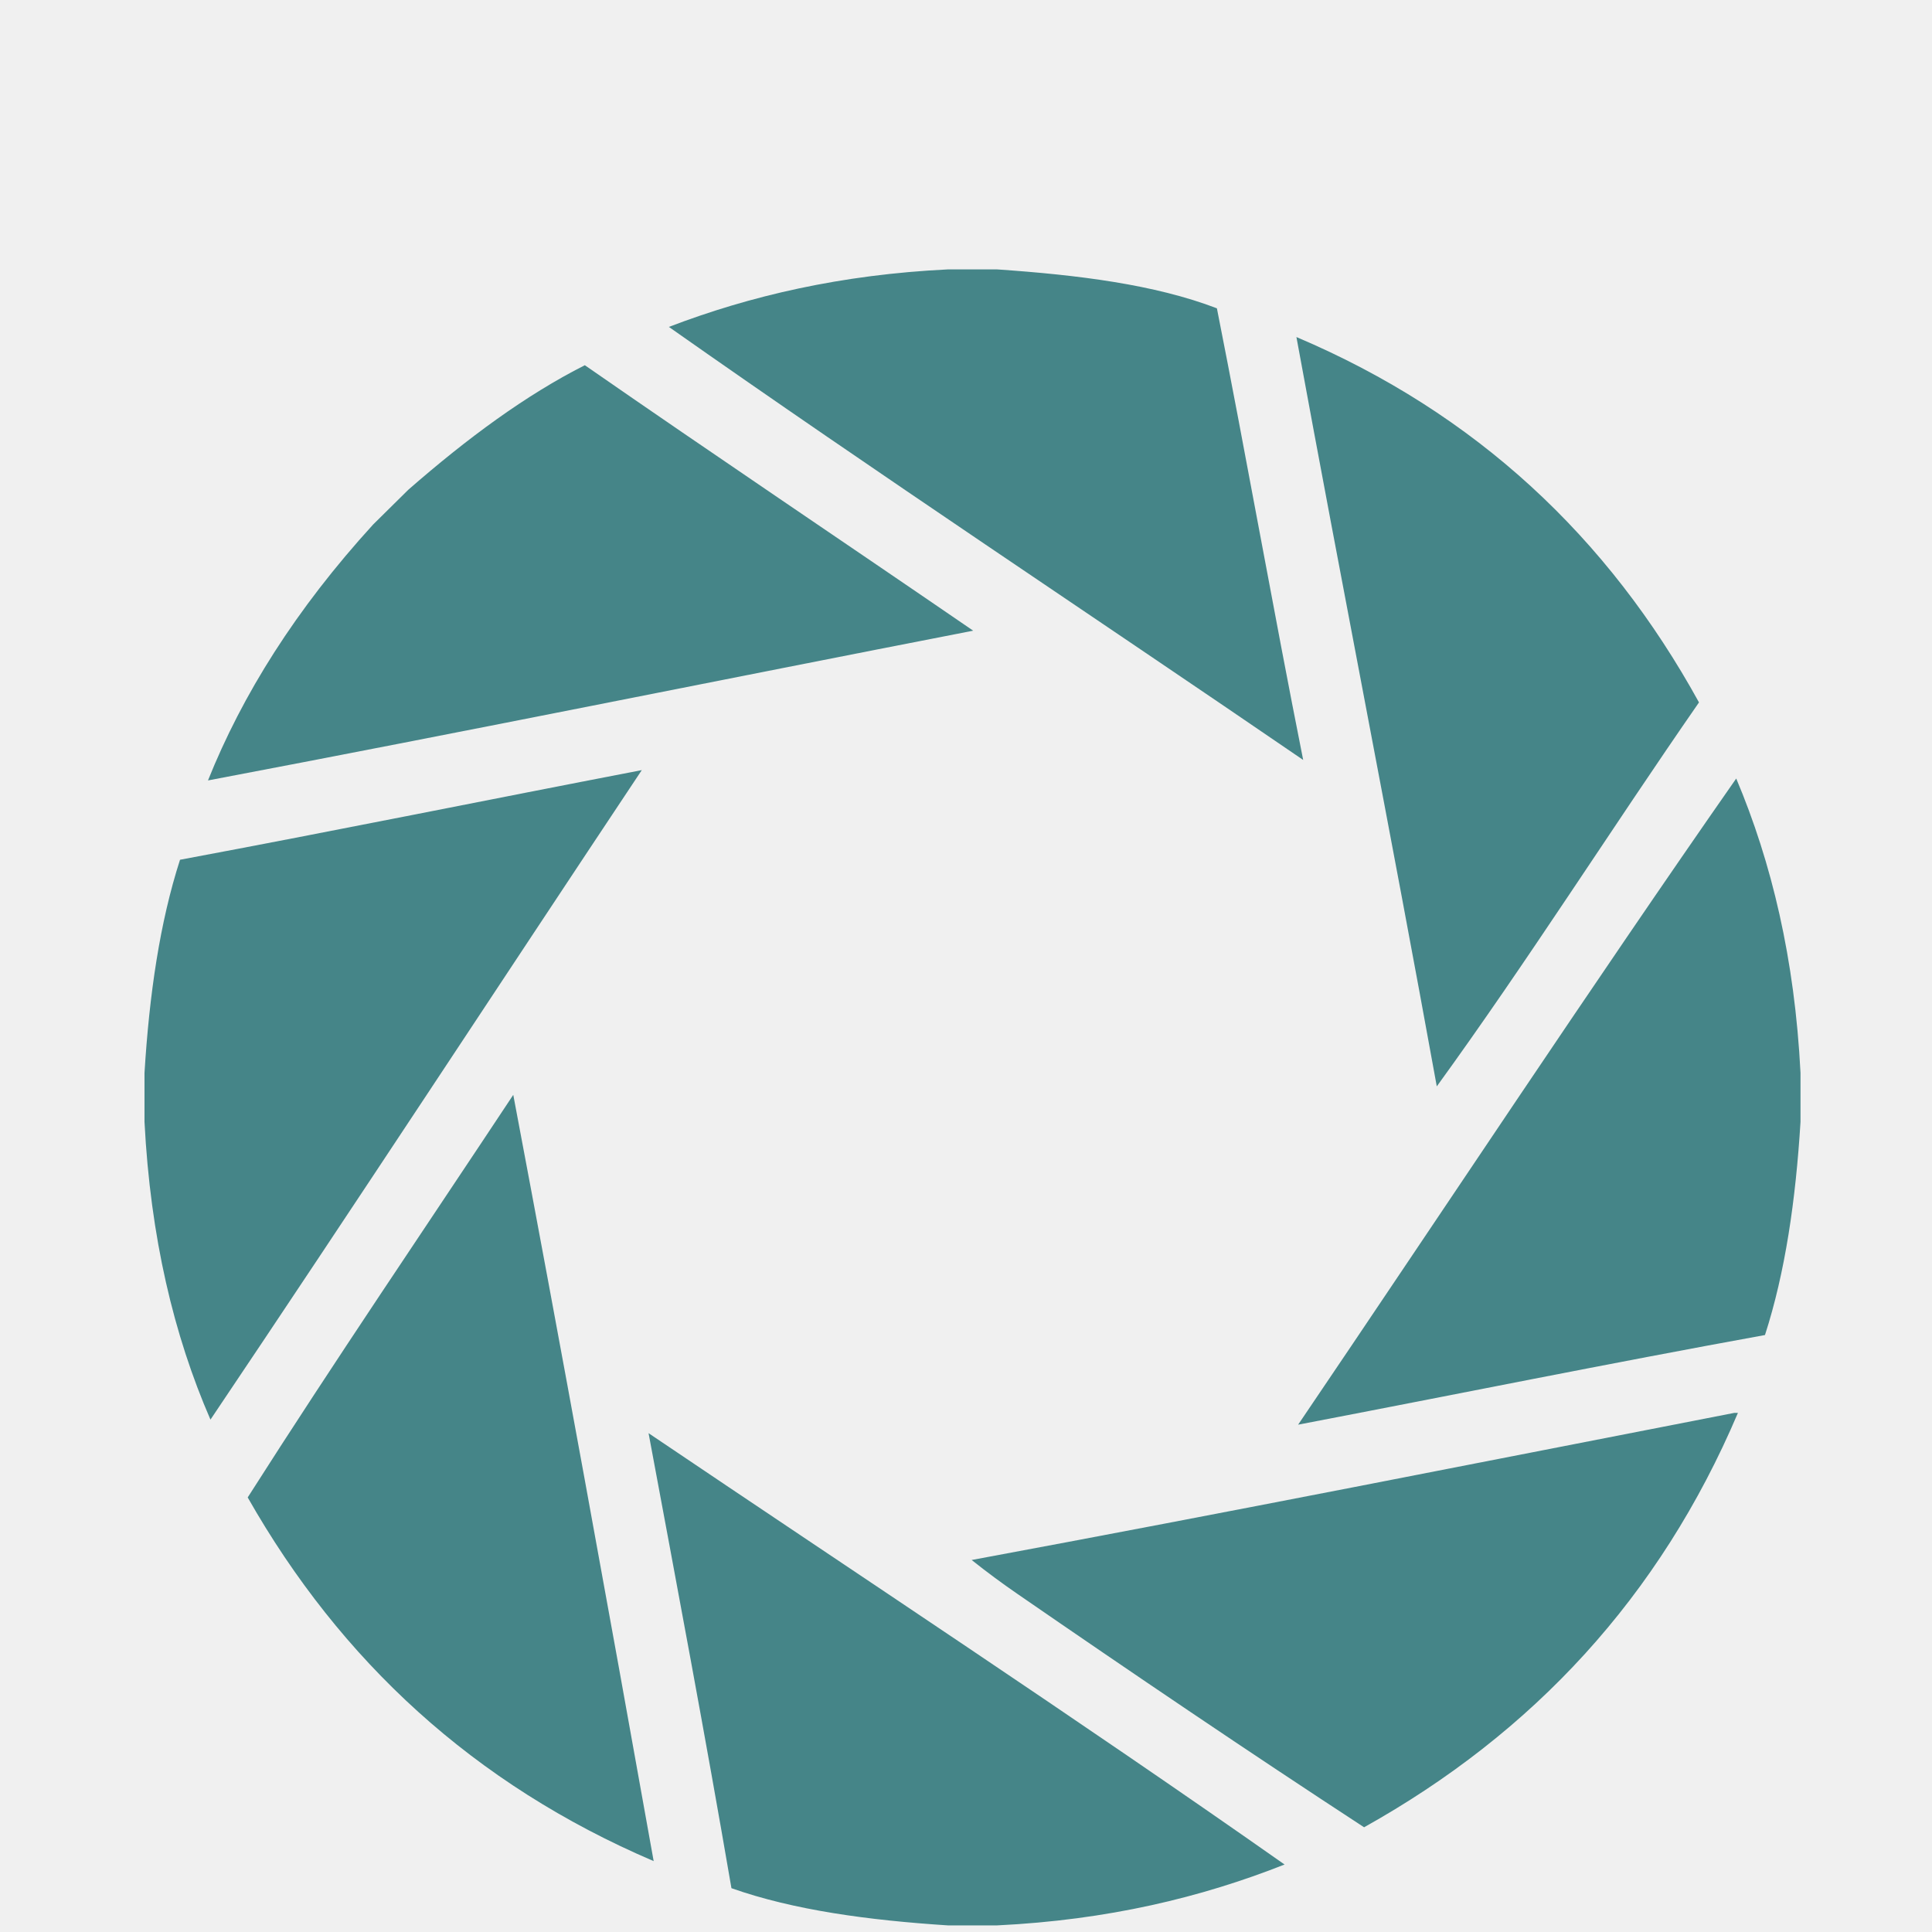
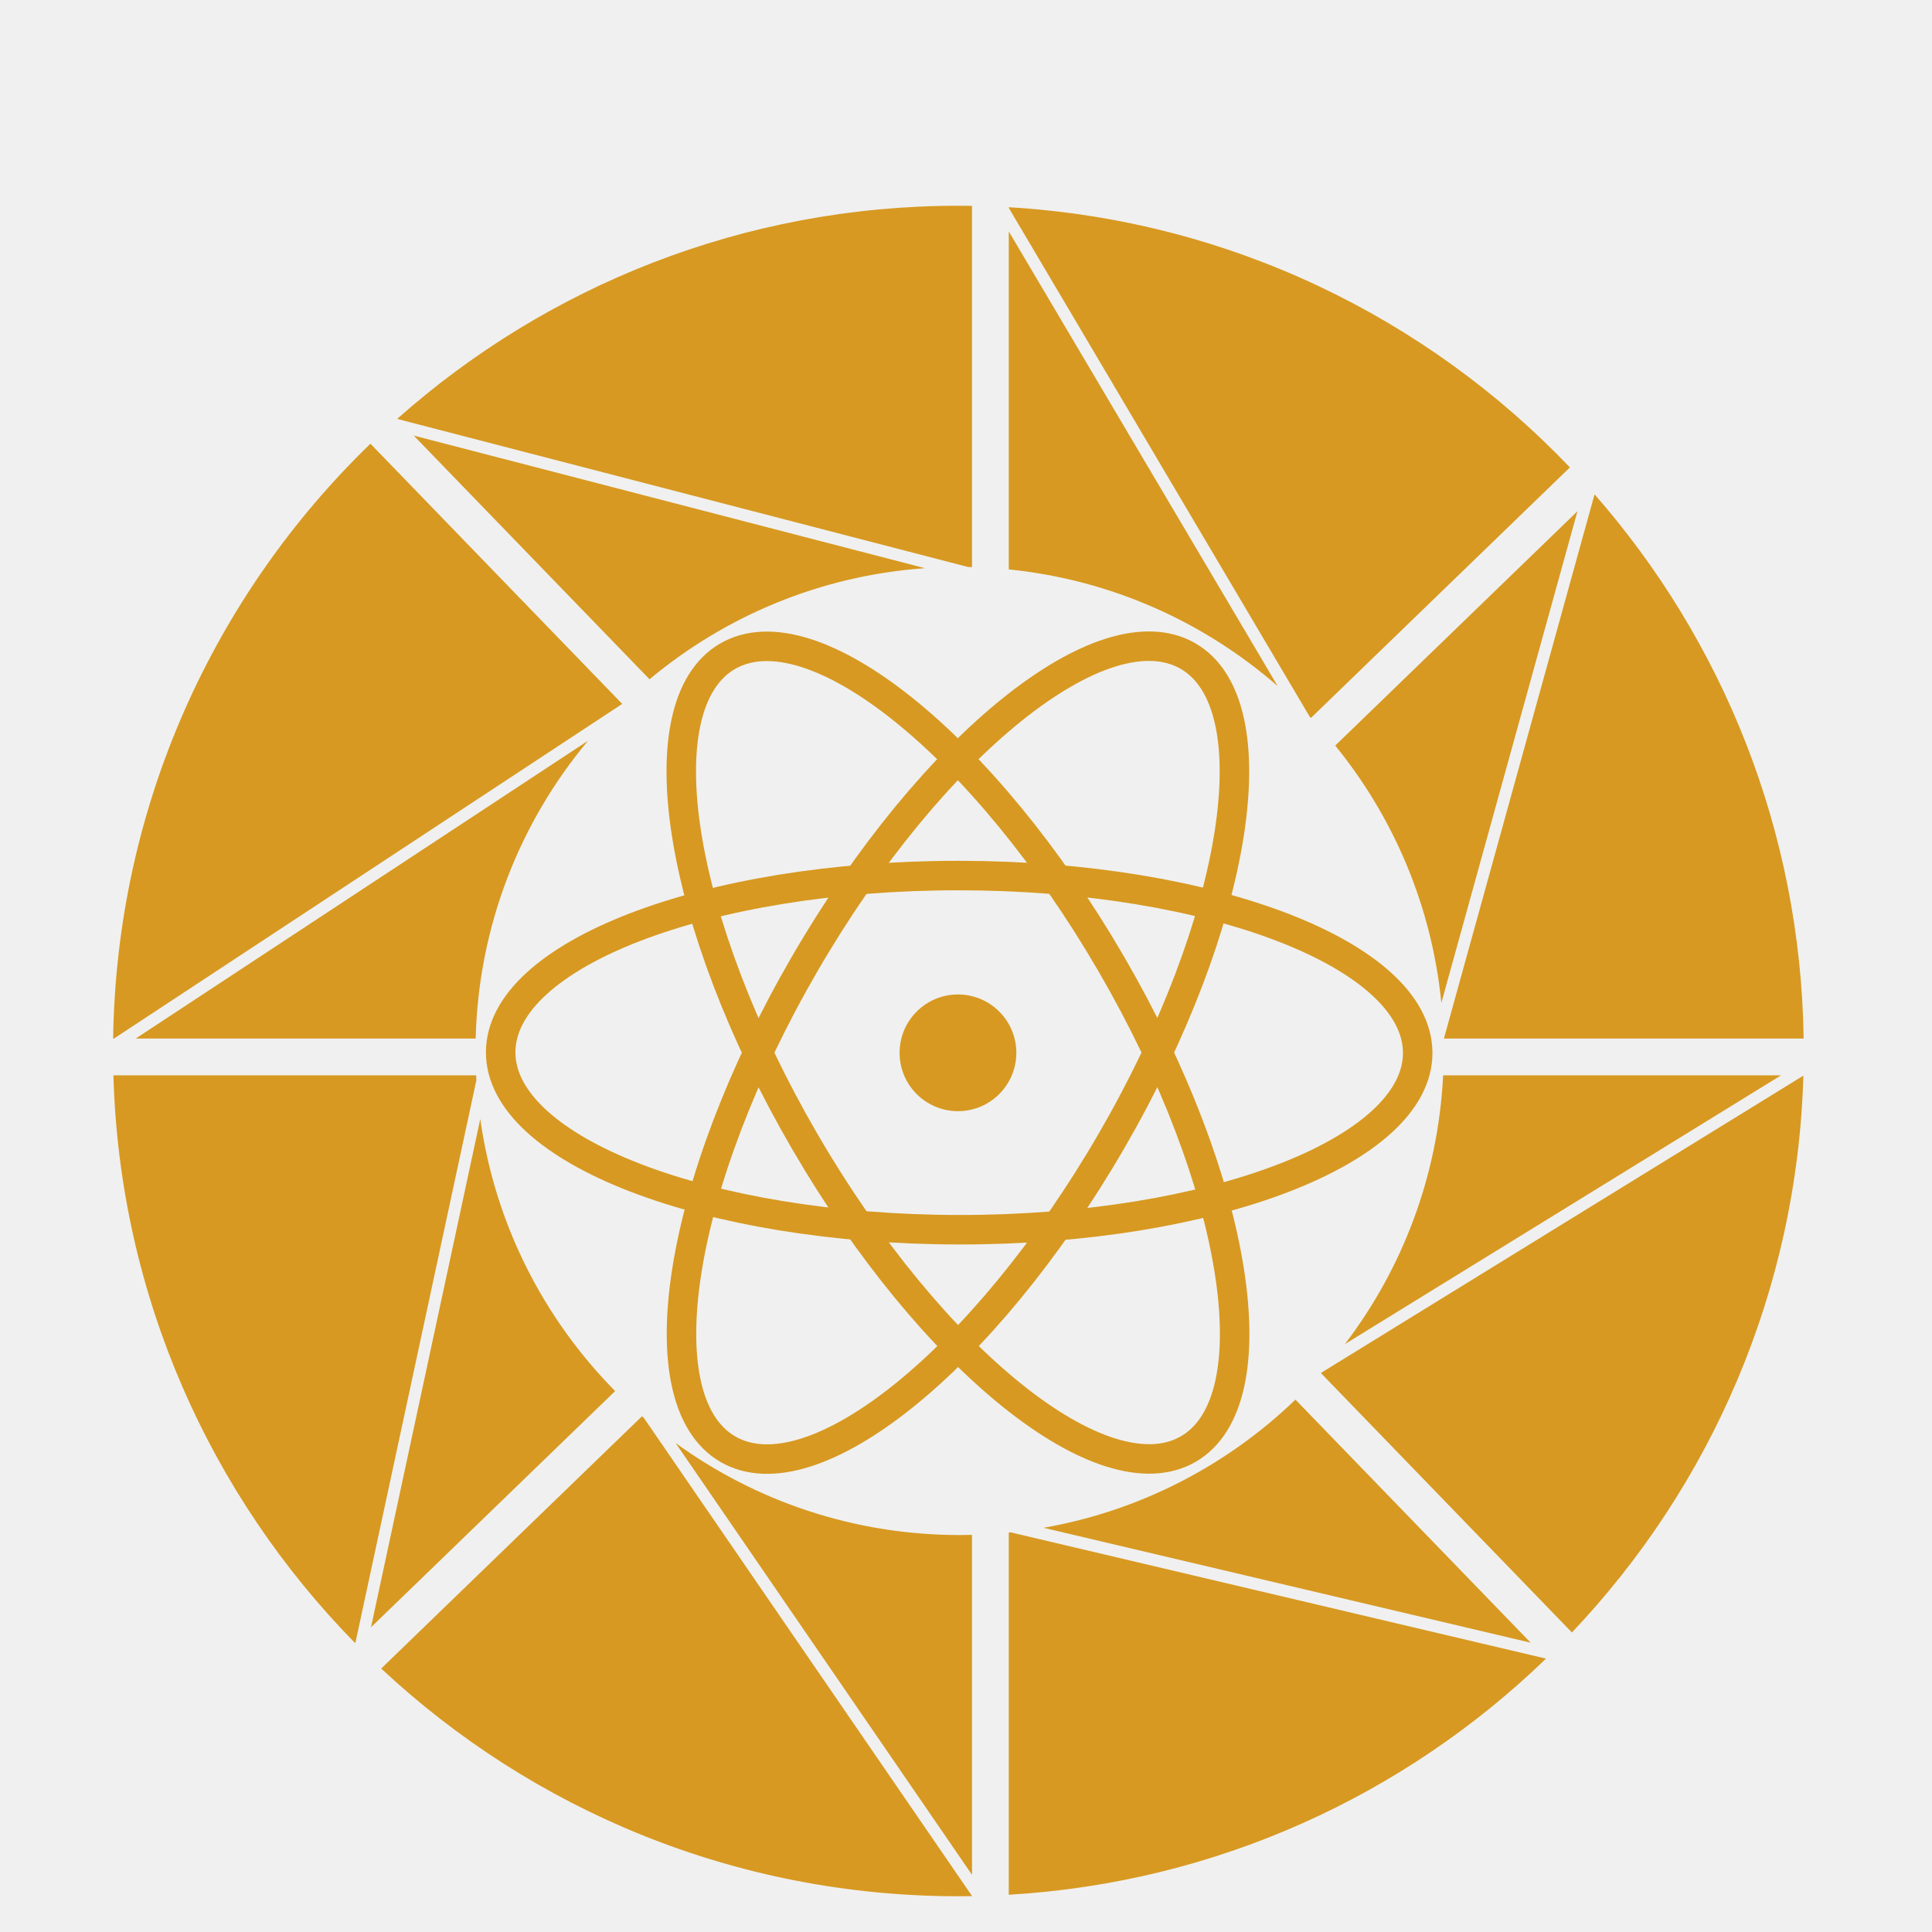
- <svg xmlns="http://www.w3.org/2000/svg" version="1.1" id="Layer_1" x="0px" y="0px" width="70" height="70" viewBox="0 0 70 70" enable-background="new 0 0 646 646" xml:space="preserve">
-   <defs id="defs8" />
-   <g id="g8" transform="translate(-5.825391,-0.3013133)">
-     <path fill-rule="evenodd" clip-rule="evenodd" fill="#888888" d="m 52.797,12.513 c 6.512,2.763 11.294,7.256 14.586,13.238 -3.196,4.608 -6.219,9.389 -9.5,13.912 C 56.234,30.568 54.462,21.595 52.797,12.513 Z" id="path1" style="fill:#458588;fill-opacity:1;stroke-width:0.096" />
-     <path fill-rule="evenodd" clip-rule="evenodd" fill="#888888" d="m 11.061,40.951 c 0,-0.592 0,-1.185 0,-1.777 0.173,-2.83 0.554,-5.452 1.287,-7.722 5.612,-1.048 11.146,-2.173 16.731,-3.248 C 23.863,36.041 18.7,43.932 13.451,51.737 12.12,48.676 11.276,45.128 11.061,40.951 Z" id="path2" style="fill:#458588;fill-opacity:1;stroke-width:0.096" />
-     <path fill-rule="evenodd" clip-rule="evenodd" fill="#888888" d="m 71.061,39.173 c 0,0.592 0,1.185 0,1.777 -0.173,2.83 -0.554,5.452 -1.287,7.722 -5.688,1.033 -11.274,2.168 -16.915,3.248 5.272,-7.782 10.591,-15.844 15.873,-23.412 1.285,3.046 2.12,6.541 2.329,10.664 z" id="path3" style="fill:#458588;fill-opacity:1;stroke-width:0.096" />
-     <path fill-rule="evenodd" clip-rule="evenodd" fill="#888888" d="m 24.422,39.97 c 1.74,9.21 3.426,18.473 5.087,27.763 -6.511,-2.784 -11.34,-7.25 -14.709,-13.177 3.139,-4.93 6.408,-9.731 9.622,-14.586 z" id="path4" style="fill:#458588;fill-opacity:1;stroke-width:0.096" />
-     <path fill-rule="evenodd" clip-rule="evenodd" fill="#888888" d="m 68.671,51.492 c 0.041,0 0.082,0 0.123,0 -2.838,6.682 -7.436,11.604 -13.545,15.015 -4.186,-2.733 -8.423,-5.603 -12.564,-8.458 -0.564,-0.389 -1.072,-0.764 -1.655,-1.226 9.271,-1.72 18.44,-3.541 27.641,-5.332 z" id="path5" style="fill:#458588;fill-opacity:1;stroke-width:0.096" />
-     <path fill-rule="evenodd" clip-rule="evenodd" fill="#888888" d="m 40.172,10.062 c 0.592,0 1.185,0 1.777,0 2.925,0.201 5.707,0.544 7.967,1.41 1.074,5.423 2.047,10.946 3.126,16.364 C 45.389,22.598 37.627,17.469 30.06,12.146 33,11.02 36.296,10.251 40.172,10.062 Z" id="path6" style="fill:#458588;fill-opacity:1;stroke-width:0.096" />
-     <path fill-rule="evenodd" clip-rule="evenodd" fill="#888888" d="m 40.172,70.062 c -2.877,-0.187 -5.58,-0.549 -7.845,-1.348 -0.951,-5.545 -1.983,-11.009 -3.003,-16.486 7.696,5.195 15.472,10.309 23.044,15.628 -3.017,1.192 -6.404,2.012 -10.419,2.206 -0.592,-9.6e-5 -1.185,-9.6e-5 -1.777,-9.6e-5 z" id="path7" style="fill:#458588;fill-opacity:1;stroke-width:0.096" />
-     <path fill-rule="evenodd" clip-rule="evenodd" fill="#888888" d="m 19.354,19.296 c 0.421,-0.416 0.843,-0.833 1.264,-1.249 2.135,-1.866 4.267,-3.438 6.397,-4.513 4.69,3.255 9.381,6.401 14.071,9.618 -9.241,1.799 -18.484,3.674 -27.725,5.426 1.242,-3.099 3.172,-6.193 5.992,-9.282 z" id="path8" style="fill:#458588;fill-opacity:1;stroke-width:0.096" />
+ <svg xmlns="http://www.w3.org/2000/svg" version="1.1" id="_x30_00_2_" x="0px" y="0px" width="80" height="80" viewBox="0 2.789 80 80" enable-background="new 0 2.789 4295.141 1497.789" xml:space="preserve">
+   <defs id="defs62" />
+   <g id="_x30_00">
+     <g id="g62">
+       <g id="_x30_0_4_">
+         <g id="g28" transform="matrix(0.05087805,0,0,0.05087206,1.658672,7.970615)">
+           <path fill="none" stroke="#637b93" stroke-width="24" d="m 871.664,682.51 c 103.576,178.177 131.751,355.046 62.931,395.056 C 865.776,1117.574 726.013,1005.568 622.436,827.39 518.859,649.213 490.688,472.34 559.508,432.33 c 68.82,-40.003 208.578,72.003 312.156,250.18 z" id="path26" style="stroke:#d79921" />
+           <path fill="none" stroke="#637b93" stroke-width="24" d="M 871.723,827.289 C 768.285,1005.551 628.619,1117.668 559.766,1077.717 490.913,1037.766 518.943,860.865 622.372,682.61 725.81,504.35 865.476,392.235 934.332,432.184 c 68.855,39.953 40.824,216.85 -62.609,395.105 z" id="path27" style="display:inline;stroke:#d79921" />
+           <path fill="none" stroke="#637b93" stroke-width="24" d="m 747.926,899.092 c -206.099,-0.18 -373.112,-64.854 -373.044,-144.459 0.064,-79.603 167.191,-144 373.288,-143.824 206.096,0.176 373.109,64.854 373.046,144.458 -0.069,79.606 -167.197,143.999 -373.29,143.825 z" id="path28" style="stroke:#d79921" />
+         </g>
+         <g id="Layer_3_1_">
+           <ellipse fill="#637b93" cx="39.667" cy="46.384" id="circle28" style="fill:#d79921;stroke-width:0.051" rx="2.417" ry="2.416" />
+         </g>
+       </g>
+       <g id="_x30_0_3_" transform="matrix(0.05087805,0,0,0.05087206,1.658672,7.970615)">
+         <g id="g30" style="fill:#d79921;fill-opacity:1">
+           <g id="g29" style="fill:#d79921;fill-opacity:1">
+             <path fill="#637b93" d="m 788.404,1145.604 v 294.793 c 169.561,-9.967 322.608,-81.338 437.235,-192.199 L 790.003,1145.427 c -0.533,0.053 -1.064,0.122 -1.599,0.177 z m 0,-1059.102 v 275.115 c 83.378,8.406 159.064,42.828 218.869,94.998 z m 352.057,627.979 110.769,-400.207 -197.142,190.748 c 47.474,58.307 78.582,130.457 86.373,209.459 z m -323.802,427.214 396.487,93.535 -191.43,-197.844 c -55.302,53.28 -126.148,90.526 -205.057,104.309 z M 445.957,501.1 77.841,743.489 h 276.69 c 2.324,-92.143 36.287,-176.42 91.426,-242.389 z m 71.295,571.601 241.229,351.463 V 1147.48 c -3.352,0.084 -6.709,0.127 -10.078,0.127 -86.358,0 -166.222,-27.787 -231.151,-74.906 z M 358.283,808.984 269.345,1222.679 468.043,1030.427 C 410.02,971.668 370.348,894.758 358.283,808.984 Z M 720.167,360.622 304.104,252.69 496.031,451.047 c 61.597,-51.437 139.143,-84.406 224.136,-90.425 z m 314.144,121.9 210.775,-203.938 C 1128.615,156.592 967.741,77.369 788.404,66.828 v 0.522 l 244.902,414.141 c 0.334,0.343 0.674,0.681 1.005,1.031 z M 473.752,471.124 c 0.012,-0.01 0.021,-0.021 0.034,-0.033 L 268.873,259.307 C 141.957,382.198 62.224,553.522 59.484,743.489 h 0.633 z M 354.895,773.408 H 59.694 c 5.078,179.738 79.092,342.225 196.542,461.955 l 0.518,-0.5 98.378,-457.611 c -0.077,-1.281 -0.173,-2.557 -0.237,-3.844 z m 134.983,277.526 -212.224,205.342 c 122.963,114.961 288.136,185.336 469.749,185.336 3.7,0 7.393,-0.041 11.078,-0.1 v -0.119 L 491.343,1052.182 c -0.484,-0.418 -0.981,-0.827 -1.465,-1.248 z M 1435.323,743.489 C 1432.879,573.993 1369.136,419.337 1265.279,300.68 l -0.231,0.227 -122.498,442.582 z m -392.839,272.327 204.243,211.09 c 112.658,-118.813 183.356,-277.803 188.378,-453.244 l -392.315,241.805 c -0.105,0.117 -0.205,0.234 -0.306,0.349 z m 19.455,-23.603 354.995,-218.803 h -275.021 c -4.062,82.047 -33.235,157.479 -79.974,218.803 z M 290.811,238.95 l 0.284,0.294 464.269,120.436 c 1.041,0.02 2.082,0.031 3.118,0.061 V 65.709 c -3.687,-0.058 -7.378,-0.098 -11.077,-0.098 -175.212,10e-4 -335.124,65.496 -456.594,173.339 z" id="path29" style="fill:#d79921;fill-opacity:1" />
+           </g>
+         </g>
+         <g id="Layer_1_1_">
+           <g id="bg_1_" display="none">
+             <rect x="-323.328" y="-245.945" display="inline" fill="#ffffff" width="2145.214" height="2471.623" id="rect30" />
+           </g>
+           <g id="external_rectangle_1_" display="none">
+             <path display="inline" fill="none" stroke="#637b93" stroke-width="68" d="m -249.323,1462.941 c 0,-7.918 5.539,-14.338 12.371,-14.338 h 1976.458 c 6.834,0 12.373,6.42 12.373,14.338 v 670.396 c 0,7.92 -5.539,14.34 -12.373,14.34 H -236.952 c -6.833,0 -12.371,-6.42 -12.371,-14.34 z" id="path30" />
+           </g>
+           <g id="external_circle_1_" display="none">
+             <circle display="inline" fill="#ffffff" stroke="#637b93" stroke-width="68" cx="748.928" cy="760.725" r="810" id="circle30" />
+           </g>
+           <g id="rectangle_bg_bas_1_" display="none">
+             <path display="inline" fill="#ffffff" d="m -246.071,2096.574 c 0,9.934 12.215,17.982 27.28,17.982 h 1941.437 c 15.064,0 27.277,-8.055 27.277,-17.982 v -596.527 c 0,-9.938 -12.213,-17.984 -27.277,-17.984 H -218.789 c -15.065,0 -27.28,8.057 -27.28,17.984 z" id="path31" />
+           </g>
+           <g id="text_bas_1_">
+             <g display="none" enable-background="new    " id="g48">
+               <path display="inline" fill="#637b93" d="m -154.047,1928.391 c 0,-12.066 2.875,-21.332 8.626,-27.795 5.751,-6.461 14.377,-9.691 25.879,-9.691 11.502,0 20.128,3.23 25.879,9.691 5.751,6.463 8.626,15.729 8.626,27.795 v 5.752 h -22.152 v -7.242 c 0,-5.395 -1.031,-9.189 -3.088,-11.395 -2.06,-2.201 -4.936,-3.303 -8.626,-3.303 -3.694,0 -6.569,1.102 -8.626,3.303 -2.061,2.203 -3.089,6 -3.089,11.395 0,5.111 1.136,9.621 3.408,13.525 2.271,3.908 5.112,7.598 8.521,11.076 3.407,3.479 7.063,6.959 10.969,10.438 3.904,3.48 7.562,7.277 10.97,11.396 3.407,4.117 6.247,8.807 8.521,14.057 2.27,5.256 3.407,11.434 3.407,18.531 0,12.072 -2.948,21.338 -8.84,27.797 -5.894,6.463 -14.59,9.691 -26.092,9.691 -11.503,0 -20.202,-3.23 -26.093,-9.691 -5.895,-6.459 -8.84,-15.725 -8.84,-27.797 v -10.229 h 22.152 v 11.721 c 0,5.395 1.1,9.152 3.303,11.289 2.199,2.129 5.145,3.189 8.838,3.189 3.691,0 6.637,-1.063 8.84,-3.189 2.201,-2.137 3.302,-5.896 3.302,-11.289 0,-5.113 -1.138,-9.619 -3.408,-13.525 -2.272,-3.904 -5.112,-7.596 -8.521,-11.076 -3.408,-3.479 -7.064,-6.957 -10.969,-10.438 -3.906,-3.48 -7.562,-7.275 -10.97,-11.396 -3.408,-4.115 -6.25,-8.803 -8.521,-14.059 -2.272,-5.25 -3.406,-11.428 -3.406,-18.531 z" id="path32" />
+               <path display="inline" fill="#637b93" d="m 20.397,1986.115 v 19.811 c 0,12.07 -2.945,21.336 -8.839,27.797 -5.894,6.463 -14.59,9.691 -26.092,9.691 -11.502,0 -20.202,-3.23 -26.093,-9.691 -5.894,-6.461 -8.839,-15.727 -8.839,-27.797 v -77.533 c 0,-12.063 2.945,-21.332 8.839,-27.795 5.891,-6.461 14.591,-9.688 26.093,-9.688 11.502,0 20.198,3.229 26.092,9.688 5.895,6.463 8.839,15.73 8.839,27.795 v 14.484 H -1.751 v -15.979 c 0,-5.395 -1.104,-9.188 -3.301,-11.395 -2.204,-2.201 -5.149,-3.303 -8.844,-3.303 -3.691,0 -6.64,1.102 -8.839,3.303 -2.203,2.203 -3.301,6 -3.301,11.395 v 80.518 c 0,5.395 1.098,9.158 3.301,11.289 2.2,2.129 5.146,3.193 8.839,3.193 3.691,0 6.64,-1.064 8.844,-3.193 2.196,-2.131 3.301,-5.895 3.301,-11.289 v -21.301 z" id="path33" />
+               <path display="inline" fill="#637b93" d="m 58.521,1892.607 h 23.434 v 149.102 H 58.521 Z" id="path34" />
+               <path display="inline" fill="#637b93" d="m 146.274,1955.443 h 32.163 v 21.301 h -32.163 v 43.664 h 40.474 v 21.301 h -63.9 v -149.102 h 63.9 v 21.303 h -40.473 z" id="path35" />
+               <path display="inline" fill="#637b93" d="m 245.958,1933.717 v 107.99 h -21.087 v -149.105 h 29.394 l 24.069,89.248 v -89.248 h 20.874 v 149.105 h -24.069 z" id="path36" />
+               <path display="inline" fill="#637b93" d="m 407.835,1986.115 v 19.811 c 0,12.07 -2.948,21.336 -8.839,27.797 -5.896,6.463 -14.591,9.691 -26.093,9.691 -11.506,0 -20.202,-3.23 -26.097,-9.691 -5.894,-6.461 -8.84,-15.727 -8.84,-27.797 v -77.533 c 0,-12.063 2.946,-21.332 8.84,-27.795 5.895,-6.461 14.592,-9.688 26.097,-9.688 11.502,0 20.194,3.229 26.093,9.688 5.891,6.463 8.839,15.73 8.839,27.795 v 14.484 h -22.151 v -15.979 c 0,-5.395 -1.102,-9.188 -3.302,-11.395 -2.203,-2.201 -5.148,-3.303 -8.84,-3.303 -3.694,0 -6.644,1.102 -8.839,3.303 -2.204,2.203 -3.306,6 -3.306,11.395 v 80.518 c 0,5.395 1.102,9.158 3.306,11.289 2.195,2.129 5.145,3.193 8.839,3.193 3.688,0 6.637,-1.064 8.84,-3.193 2.2,-2.131 3.302,-5.895 3.302,-11.289 v -21.301 z" id="path37" />
+               <path display="inline" fill="#637b93" d="m 469.389,1955.443 h 32.163 v 21.301 h -32.163 v 43.664 h 40.473 v 21.301 h -63.899 v -149.102 h 63.899 v 21.303 h -40.473 z" id="path38" />
+               <path display="inline" fill="#637b93" d="m 605.07,1892.607 h 23.43 v 149.102 h -23.43 z" id="path39" />
+               <path display="inline" fill="#637b93" d="m 690.267,1933.717 v 107.99 h -21.088 v -149.105 h 29.396 l 24.065,89.248 v -89.248 h 20.873 v 149.105 H 719.45 Z" id="path40" />
+               <path display="inline" fill="#637b93" d="m 805.071,1933.717 v 107.99 h -21.089 v -149.105 h 29.396 l 24.066,89.248 v -89.248 h 20.875 v 149.105 H 834.25 Z" id="path41" />
+               <path display="inline" fill="#637b93" d="m 897.083,1928.391 c 0,-12.066 3.053,-21.332 9.16,-27.795 6.104,-6.461 14.91,-9.691 26.412,-9.691 11.502,0 20.305,3.23 26.409,9.691 6.104,6.463 9.157,15.729 9.157,27.795 v 77.533 c 0,12.07 -3.055,21.336 -9.157,27.797 -6.104,6.463 -14.907,9.691 -26.409,9.691 -11.503,0 -20.313,-3.23 -26.412,-9.691 -6.107,-6.461 -9.16,-15.727 -9.16,-27.797 z m 23.431,79.025 c 0,5.395 1.1,9.193 3.302,11.395 2.198,2.203 5.146,3.305 8.841,3.305 3.689,0 6.639,-1.102 8.842,-3.305 2.197,-2.197 3.301,-5.996 3.301,-11.395 v -80.518 c 0,-5.395 -1.104,-9.189 -3.301,-11.395 -2.203,-2.199 -5.148,-3.303 -8.842,-3.303 -3.694,0 -6.643,1.104 -8.841,3.303 -2.202,2.203 -3.302,6 -3.302,11.395 z" id="path42" />
+               <path display="inline" fill="#637b93" d="m 1042.35,2014.23 17.896,-121.623 h 21.514 l -23.004,149.102 h -34.937 l -23.005,-149.102 h 23.646 z" id="path43" />
+               <path display="inline" fill="#637b93" d="m 1186.977,2041.709 h -23.643 l -4.047,-27.053 h -28.754 l -4.047,27.053 h -21.516 l 23.855,-149.104 h 34.293 z m -53.463,-47.287 h 22.578 l -11.289,-75.402 z" id="path44" />
+               <path display="inline" fill="#637b93" d="m 1215.305,1892.607 h 72.42 v 21.301 h -24.493 v 127.801 h -23.431 v -127.801 h -24.496 z" id="path45" />
+               <path display="inline" fill="#637b93" d="m 1320.311,1928.391 c 0,-12.066 3.057,-21.332 9.16,-27.795 6.104,-6.461 14.91,-9.691 26.412,-9.691 11.502,0 20.306,3.23 26.412,9.691 6.104,6.463 9.158,15.729 9.158,27.795 v 77.533 c 0,12.07 -3.059,21.336 -9.158,27.797 -6.107,6.463 -14.91,9.691 -26.412,9.691 -11.502,0 -20.309,-3.23 -26.412,-9.691 -6.103,-6.461 -9.16,-15.727 -9.16,-27.797 z m 23.432,79.025 c 0,5.395 1.098,9.193 3.303,11.395 2.199,2.203 5.146,3.305 8.838,3.305 3.691,0 6.637,-1.102 8.84,-3.305 2.201,-2.197 3.304,-5.996 3.304,-11.395 v -80.518 c 0,-5.395 -1.103,-9.189 -3.304,-11.395 -2.203,-2.199 -5.146,-3.303 -8.84,-3.303 -3.694,0 -6.639,1.104 -8.838,3.303 -2.205,2.203 -3.303,6 -3.303,11.395 z" id="path46" />
+               <path display="inline" fill="#637b93" d="m 1479.422,2041.709 c -0.287,-0.992 -0.57,-1.918 -0.854,-2.771 -0.283,-0.852 -0.529,-1.916 -0.742,-3.193 -0.217,-1.275 -0.355,-2.906 -0.43,-4.896 -0.07,-1.986 -0.104,-4.473 -0.104,-7.455 v -23.43 c 0,-6.957 -1.207,-11.855 -3.621,-14.697 -2.416,-2.84 -6.32,-4.26 -11.715,-4.26 h -8.094 v 60.705 h -23.434 v -149.104 h 35.357 c 12.211,0 21.051,2.844 26.52,8.521 5.465,5.682 8.199,14.27 8.199,25.77 v 11.721 c 0,15.336 -5.109,25.42 -15.336,30.246 5.965,2.416 10.045,6.354 12.248,11.814 2.199,5.473 3.301,12.107 3.301,19.916 v 23.004 c 0,3.693 0.145,6.926 0.428,9.691 0.281,2.77 0.99,5.574 2.133,8.414 h -23.856 z m -25.561,-127.801 v 45.795 h 9.157 c 4.4,0 7.847,-1.135 10.33,-3.406 2.482,-2.27 3.73,-6.391 3.73,-12.354 v -14.695 c 0,-5.396 -0.959,-9.301 -2.877,-11.717 -1.916,-2.41 -4.938,-3.619 -9.055,-3.619 h -11.288 v 0 0 z" id="path47" />
+               <path display="inline" fill="#637b93" d="m 1536.93,1928.391 c 0,-12.066 2.875,-21.332 8.627,-27.795 5.75,-6.461 14.377,-9.691 25.879,-9.691 11.503,0 20.13,3.23 25.882,9.691 5.75,6.463 8.625,15.729 8.625,27.795 v 5.752 h -22.147 v -7.242 c 0,-5.395 -1.033,-9.189 -3.09,-11.395 -2.063,-2.201 -4.938,-3.303 -8.627,-3.303 -3.693,0 -6.568,1.102 -8.625,3.303 -2.063,2.203 -3.09,6 -3.09,11.395 0,5.111 1.135,9.621 3.405,13.525 2.271,3.908 5.112,7.598 8.521,11.076 3.408,3.477 7.063,6.959 10.969,10.438 3.904,3.48 7.564,7.277 10.973,11.396 3.406,4.117 6.244,8.807 8.521,14.057 2.271,5.256 3.406,11.434 3.406,18.531 0,12.072 -2.947,21.338 -8.84,27.797 -5.896,6.463 -14.593,9.691 -26.095,9.691 -11.502,0 -20.201,-3.23 -26.093,-9.691 -5.896,-6.459 -8.84,-15.725 -8.84,-27.797 v -10.229 h 22.15 v 11.721 c 0,5.395 1.1,9.152 3.303,11.289 2.199,2.129 5.146,3.189 8.84,3.189 3.689,0 6.637,-1.063 8.84,-3.189 2.199,-2.137 3.302,-5.896 3.302,-11.289 0,-5.113 -1.14,-9.619 -3.405,-13.525 -2.271,-3.904 -5.111,-7.596 -8.521,-11.076 -3.407,-3.479 -7.063,-6.957 -10.969,-10.438 -3.908,-3.48 -7.563,-7.275 -10.974,-11.396 -3.405,-4.115 -6.25,-8.803 -8.521,-14.059 -2.27,-5.25 -3.406,-11.428 -3.406,-18.531 z" id="path48" />
+             </g>
+           </g>
+           <g id="circle_center_1_" display="none">
+             <circle display="inline" fill="none" stroke="#637b93" stroke-width="293" cx="749.094" cy="752.851" r="540.053" id="circle48" />
+           </g>
+           <g id="lines_center_big_1_" display="none">
+             <g display="inline" id="g51">
+               <line fill="none" stroke="#ffffff" stroke-width="30" x1="774.928" y1="31.725" x2="774.928" y2="1501.725" id="line48" />
+               <line fill="none" stroke="#ffffff" stroke-width="30" x1="1488.928" y1="756.725" x2="18.926" y2="756.725" id="line49" />
+               <line fill="none" stroke="#ffffff" stroke-width="30" x1="1293.936" y1="1294.018" x2="271.917" y2="237.432" id="line50" />
+               <line fill="none" stroke="#ffffff" stroke-width="30" x1="230.633" y1="1281.734" x2="1287.219" y2="259.713" id="line51" />
+             </g>
+           </g>
+           <g id="lines_center_small_1_" display="none">
+             <line display="inline" fill="none" stroke="#1131a5" stroke-width="10" x1="272.927" y1="243.725" x2="778.928" y2="363.725" id="line52" />
+             <line display="inline" fill="none" stroke="#1131a5" stroke-width="10" x1="767.928" y1="1145.725" x2="1273.928" y2="1265.725" id="line53" />
+             <g display="inline" id="g61">
+               <line fill="none" stroke="#ffffff" stroke-width="10" x1="784.297" y1="45.625" x2="1037.557" y2="499.825" id="line54" />
+               <line fill="none" stroke="#ffffff" stroke-width="10" x1="481.098" y1="1025.541" x2="793.465" y2="1495.369" id="line55" />
+               <line fill="none" stroke="#ffffff" stroke-width="10" x1="480.784" y1="469.901" x2="41.072" y2="747.547" id="line56" />
+               <line fill="none" stroke="#ffffff" stroke-width="10" x1="1508.928" y1="731.725" x2="1024.359" y2="1021.469" id="line57" />
+               <line fill="none" stroke="#ffffff" stroke-width="10" x1="1284.657" y1="265.286" x2="1131.198" y2="762.162" id="line58" />
+               <line fill="none" stroke="#ffffff" stroke-width="10" x1="366.927" y1="745.723" x2="246.927" y2="1251.723" id="line59" />
+               <line fill="none" stroke="#ffffff" stroke-width="10" x1="1300.37" y1="1272.404" x2="761.77" y2="1132.238" id="line60" />
+               <line fill="none" stroke="#ffffff" stroke-width="10" x1="763.762" y1="366.409" x2="263.907" y2="222.946" id="line61" />
+             </g>
+           </g>
+         </g>
+       </g>
+     </g>
  </g>
</svg>
